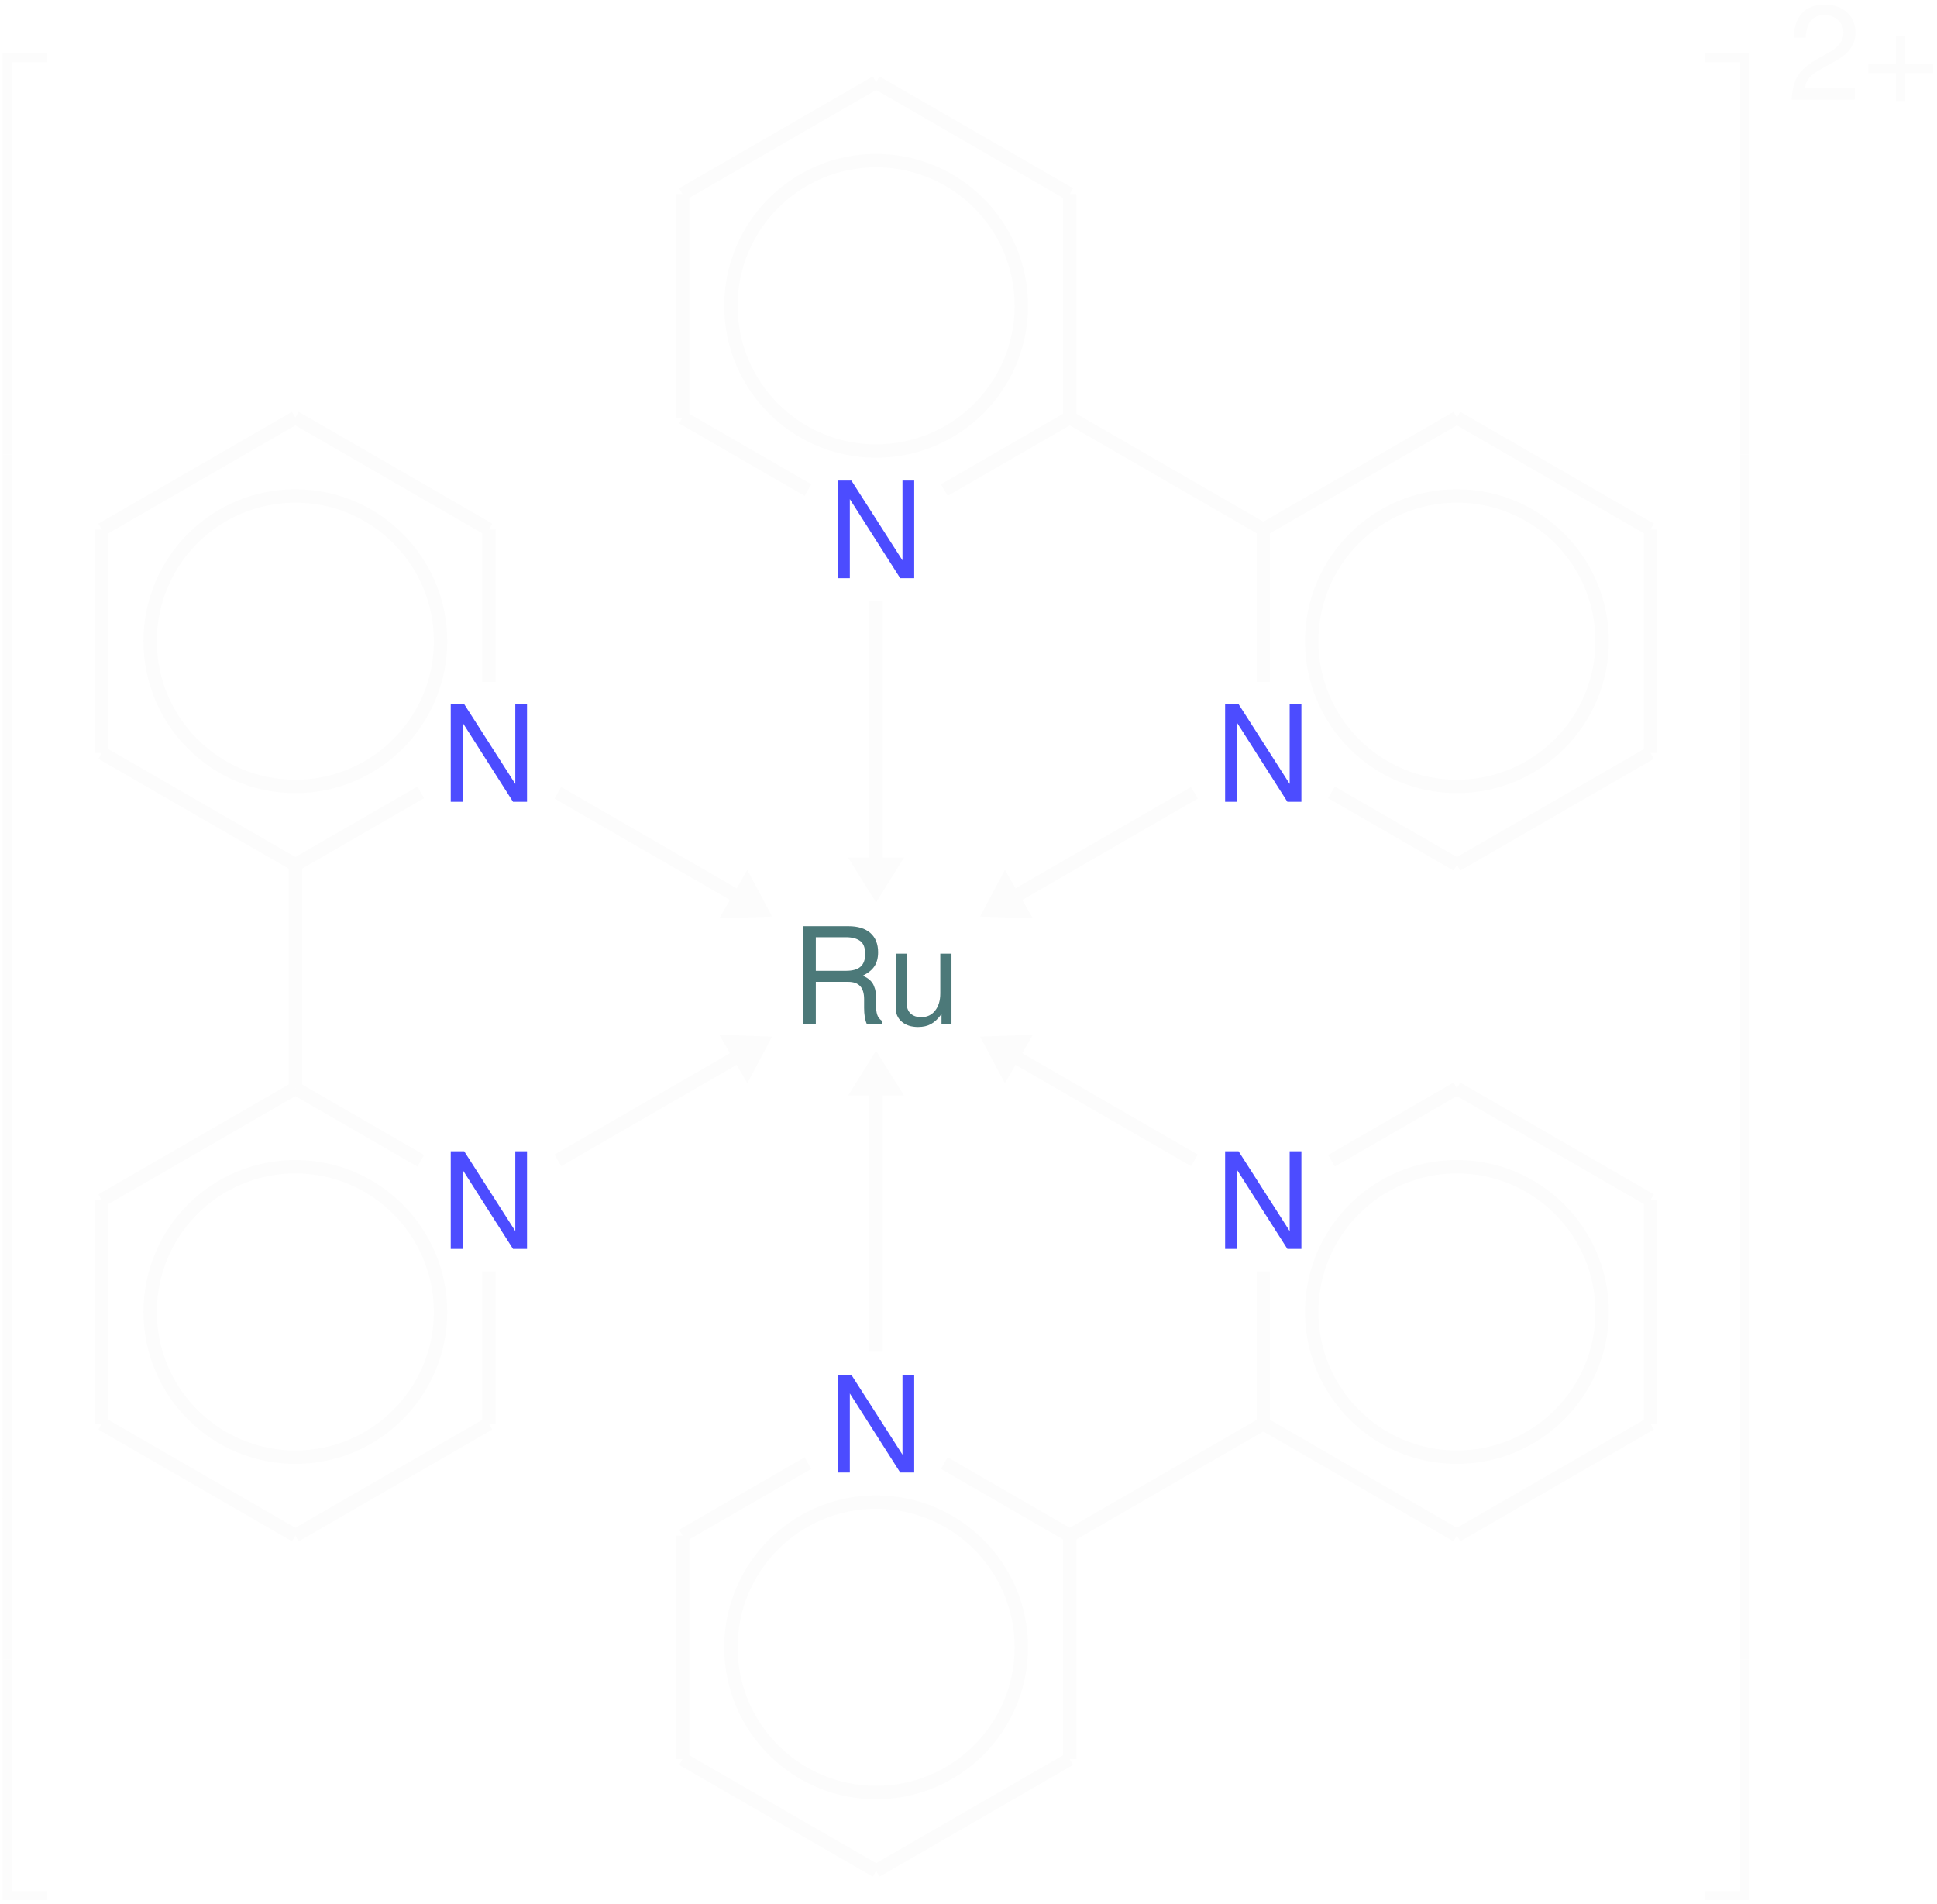
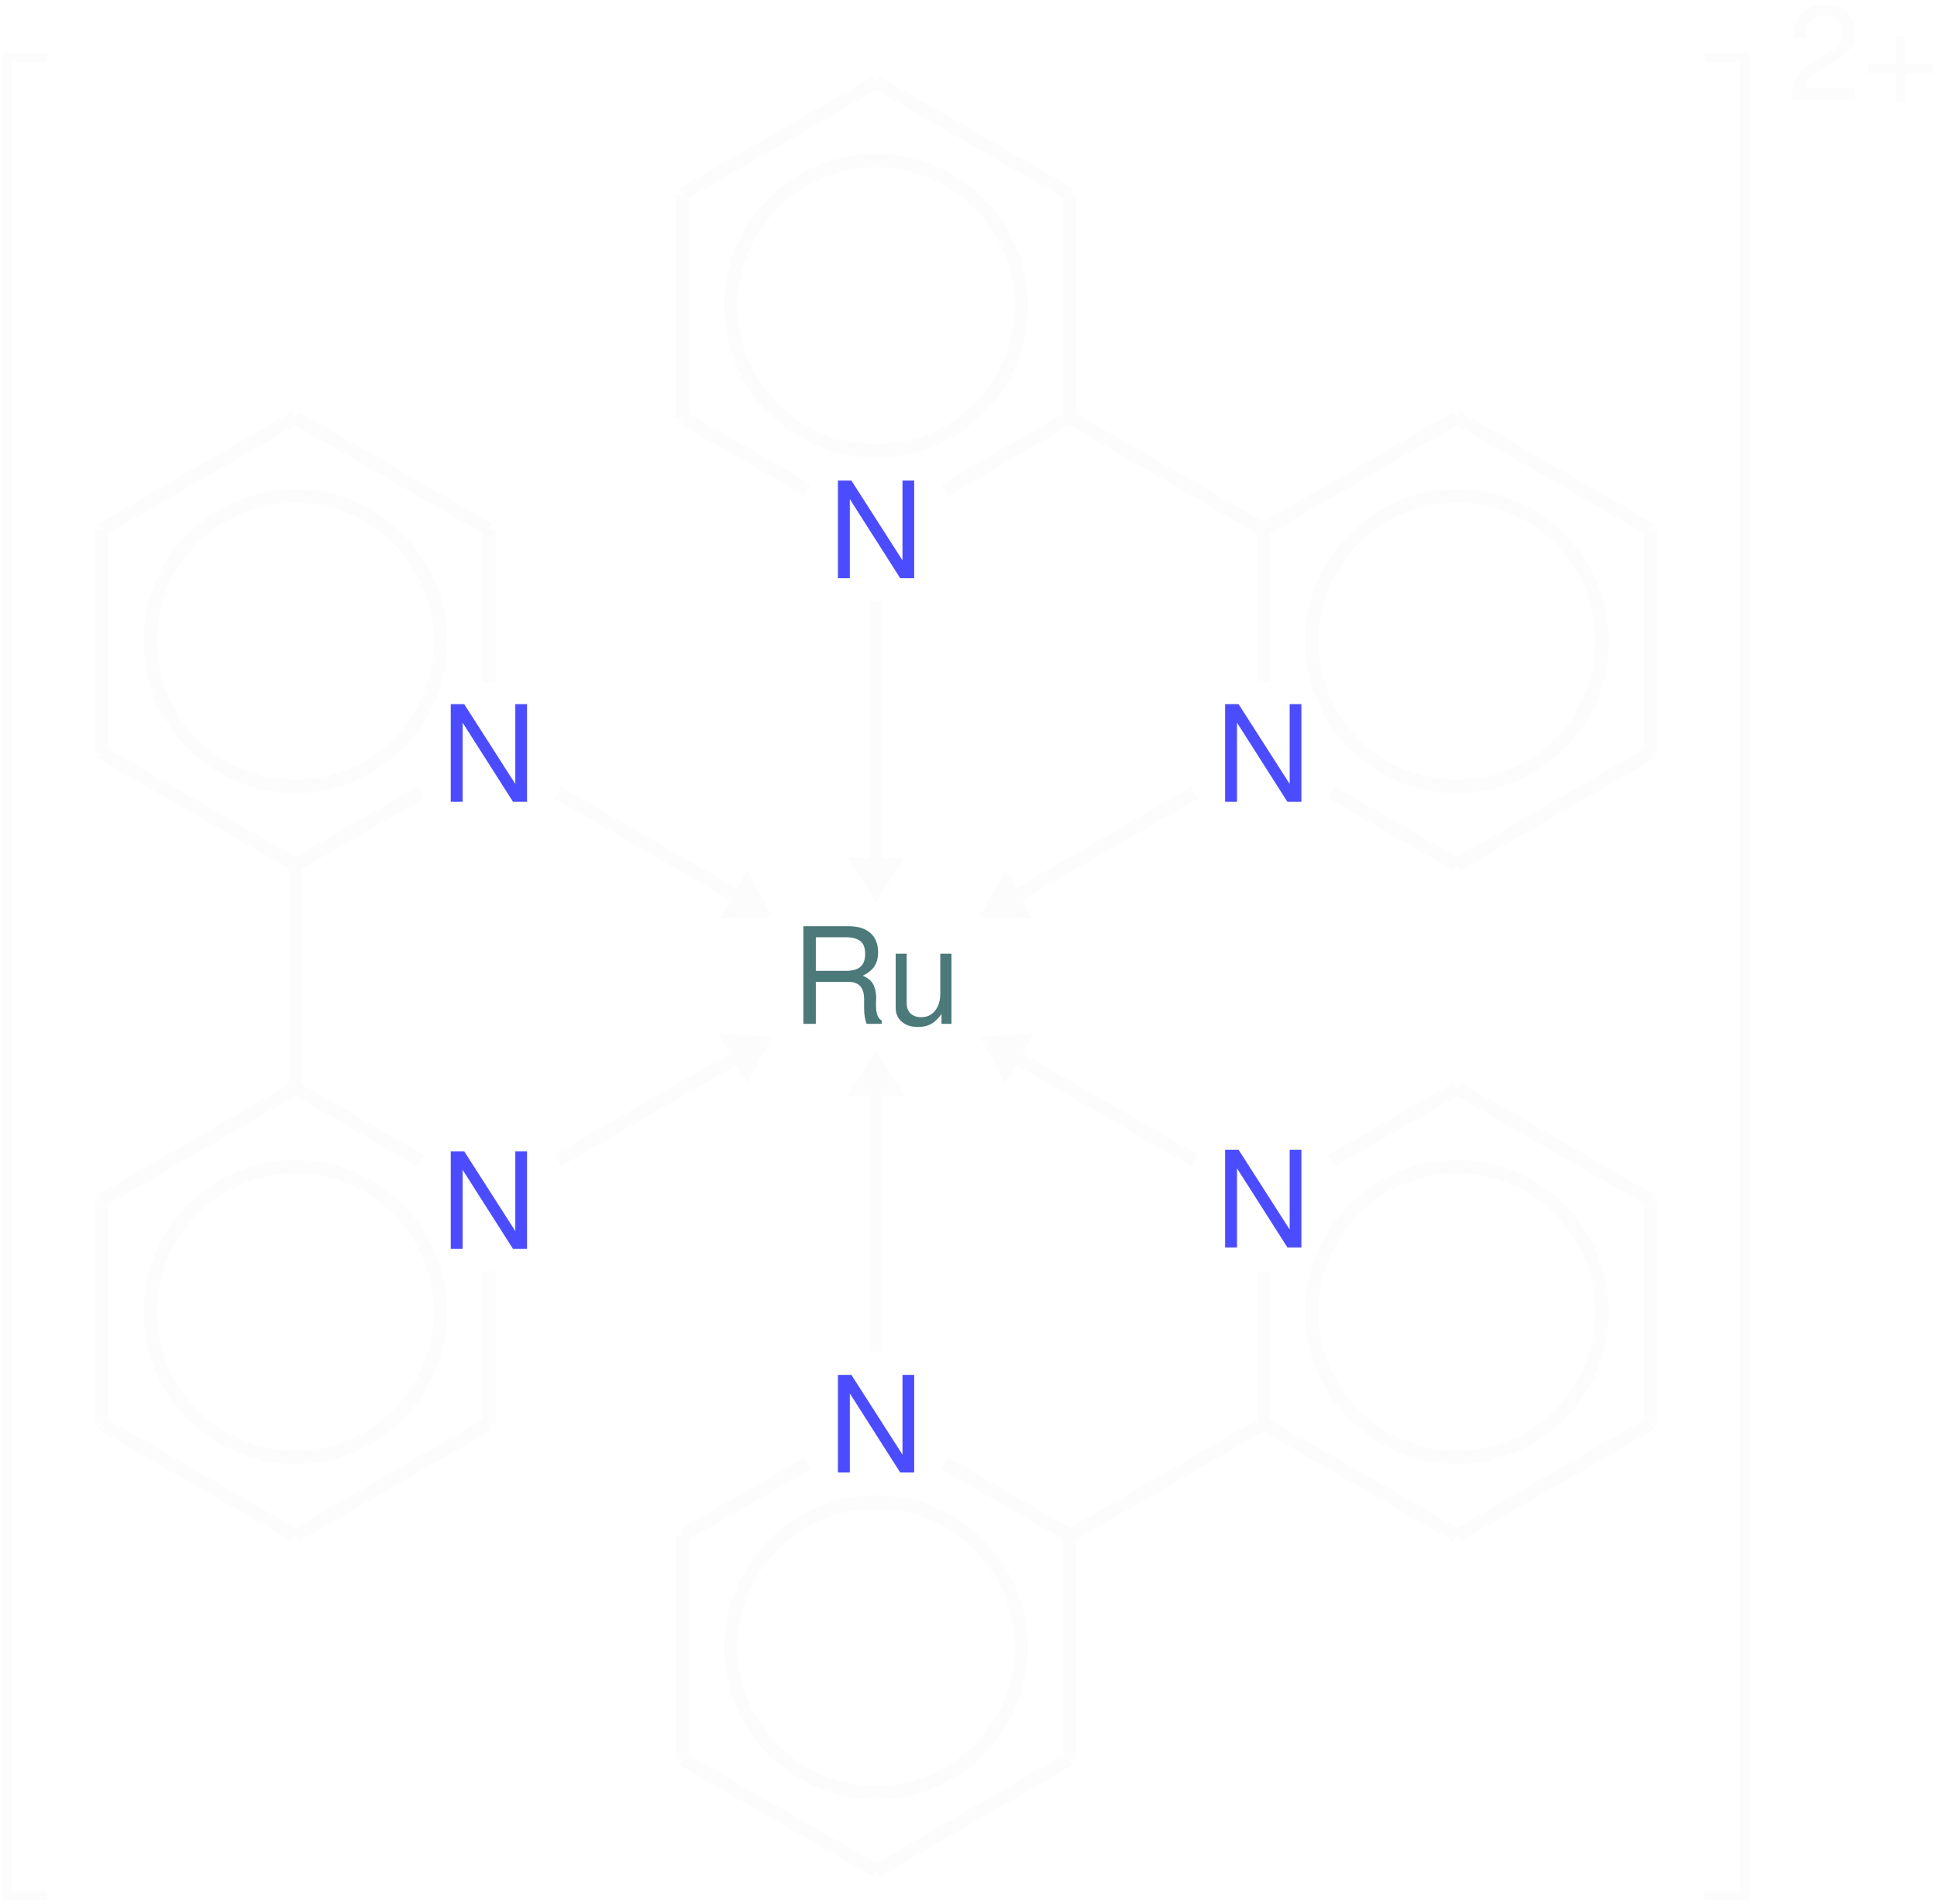
<svg xmlns="http://www.w3.org/2000/svg" xmlns:xlink="http://www.w3.org/1999/xlink" width="173pt" height="170pt" viewBox="0 0 173 170" version="1.1">
  <defs>
    <g>
      <symbol overflow="visible" id="glyph0-0">
        <path style="stroke:none;" d="" />
      </symbol>
      <symbol overflow="visible" id="glyph0-1">
        <path style="stroke:none;" d="M 3.891 21.031 L 4.719 21.031 L 4.719 0.359 L 7.875 0.359 L 7.875 -0.469 L 3.891 -0.469 Z M 3.891 21.031 " />
      </symbol>
      <symbol overflow="visible" id="glyph0-2">
        <path style="stroke:none;" d="M 3.891 7.188 L 4.719 7.188 L 4.719 -0.016 L 3.891 -0.016 Z M 3.891 7.188 " />
      </symbol>
      <symbol overflow="visible" id="glyph0-3">
        <path style="stroke:none;" d="M 3.891 21.031 L 7.875 21.031 L 7.875 20.203 L 4.719 20.203 L 4.719 -0.484 L 3.891 -0.484 Z M 3.891 21.031 " />
      </symbol>
      <symbol overflow="visible" id="glyph0-4">
        <path style="stroke:none;" d="M 3.234 21.031 L 4.062 21.031 L 4.062 -0.469 L 0.078 -0.469 L 0.078 0.359 L 3.234 0.359 Z M 3.234 21.031 " />
      </symbol>
      <symbol overflow="visible" id="glyph0-5">
        <path style="stroke:none;" d="M 3.234 7.188 L 4.062 7.188 L 4.062 -0.016 L 3.234 -0.016 Z M 3.234 7.188 " />
      </symbol>
      <symbol overflow="visible" id="glyph0-6">
        <path style="stroke:none;" d="M 3.234 20.203 L 0.078 20.203 L 0.078 21.031 L 4.062 21.031 L 4.062 -0.484 L 3.234 -0.484 Z M 3.234 20.203 " />
      </symbol>
      <symbol overflow="visible" id="glyph1-0">
        <path style="stroke:none;" d="M 7.406 -6.219 C 7.406 -5.852 7.328 -5.52 7.172 -5.219 C 7.023 -4.926 6.848 -4.68 6.641 -4.484 C 6.43 -4.297 6.223 -4.109 6.016 -3.922 C 5.805 -3.742 5.629 -3.539 5.484 -3.312 C 5.336 -3.082 5.266 -2.844 5.266 -2.594 L 5.266 -2.031 L 4.188 -2.031 L 4.188 -2.688 C 4.188 -2.977 4.258 -3.254 4.406 -3.516 C 4.551 -3.785 4.727 -4.016 4.938 -4.203 C 5.156 -4.398 5.363 -4.594 5.562 -4.781 C 5.77 -4.969 5.945 -5.18 6.094 -5.422 C 6.25 -5.672 6.328 -5.938 6.328 -6.219 C 6.328 -6.625 6.188 -6.953 5.906 -7.203 C 5.625 -7.453 5.254 -7.578 4.797 -7.578 C 4.211 -7.578 3.805 -7.41 3.578 -7.078 C 3.359 -6.754 3.25 -6.301 3.25 -5.719 L 2.234 -5.719 C 2.234 -6.633 2.453 -7.328 2.891 -7.797 C 3.336 -8.273 3.992 -8.516 4.859 -8.516 C 5.629 -8.516 6.242 -8.305 6.703 -7.891 C 7.172 -7.473 7.406 -6.914 7.406 -6.219 Z M 5.266 -0.891 L 5.266 0.344 L 4.188 0.344 L 4.188 -0.891 Z M 0.422 1.656 L 0.422 -9.562 L 9.141 -9.562 L 9.141 1.656 Z M 1.406 0.828 L 8.156 0.828 L 8.156 -8.719 L 1.406 -8.719 Z M 1.406 0.828 " />
      </symbol>
      <symbol overflow="visible" id="glyph1-1">
        <path style="stroke:none;" d="M 6.25 -4.297 C 6.508 -4.191 6.723 -4.062 6.891 -3.906 C 7.055 -3.758 7.176 -3.586 7.25 -3.391 C 7.332 -3.203 7.383 -3.023 7.406 -2.859 C 7.438 -2.691 7.453 -2.492 7.453 -2.266 C 7.453 -2.191 7.445 -2.086 7.438 -1.953 C 7.438 -1.816 7.438 -1.719 7.438 -1.656 C 7.438 -1.32 7.473 -1.039 7.547 -0.812 C 7.617 -0.594 7.754 -0.414 7.953 -0.281 L 7.953 0 L 6.609 0 C 6.453 -0.363 6.375 -0.836 6.375 -1.422 L 6.375 -2.203 C 6.375 -2.734 6.254 -3.125 6.016 -3.375 C 5.785 -3.625 5.426 -3.75 4.938 -3.75 L 2.062 -3.75 L 2.062 0 L 0.953 0 L 0.953 -8.719 L 4.969 -8.719 C 5.82 -8.719 6.477 -8.516 6.938 -8.109 C 7.395 -7.703 7.625 -7.129 7.625 -6.391 C 7.625 -5.891 7.516 -5.473 7.297 -5.141 C 7.086 -4.816 6.738 -4.535 6.25 -4.297 Z M 6.469 -6.234 C 6.469 -6.805 6.316 -7.195 6.016 -7.406 C 5.711 -7.625 5.289 -7.734 4.75 -7.734 L 2.062 -7.734 L 2.062 -4.734 L 4.75 -4.734 C 5.344 -4.734 5.773 -4.852 6.047 -5.094 C 6.328 -5.332 6.469 -5.711 6.469 -6.234 Z M 6.469 -6.234 " />
      </symbol>
      <symbol overflow="visible" id="glyph1-2">
        <path style="stroke:none;" d="M 5.703 0 L 4.812 0 L 4.812 -0.875 C 4.508 -0.457 4.195 -0.16 3.875 0.016 C 3.562 0.191 3.176 0.281 2.719 0.281 C 2.113 0.281 1.629 0.125 1.266 -0.188 C 0.898 -0.5 0.719 -0.914 0.719 -1.438 L 0.719 -6.266 L 1.703 -6.266 L 1.703 -1.828 C 1.703 -1.453 1.816 -1.148 2.047 -0.922 C 2.285 -0.703 2.602 -0.594 3 -0.594 C 3.52 -0.594 3.93 -0.785 4.234 -1.172 C 4.547 -1.555 4.703 -2.07 4.703 -2.719 L 4.703 -6.266 L 5.703 -6.266 Z M 5.703 0 " />
      </symbol>
      <symbol overflow="visible" id="glyph1-3">
        <path style="stroke:none;" d="M 7.766 -8.719 L 7.766 0 L 6.516 0 L 2.016 -7.062 L 2.016 0 L 0.953 0 L 0.953 -8.719 L 2.156 -8.719 L 6.719 -1.594 L 6.719 -8.719 Z M 7.766 -8.719 " />
      </symbol>
      <symbol overflow="visible" id="glyph1-4">
        <path style="stroke:none;" d="M 0.594 -5.531 C 0.656 -7.488 1.586 -8.469 3.391 -8.469 C 4.203 -8.469 4.859 -8.238 5.359 -7.781 C 5.859 -7.32 6.109 -6.723 6.109 -5.984 C 6.109 -4.93 5.508 -4.082 4.312 -3.438 L 3.125 -2.781 C 2.602 -2.5 2.227 -2.227 2 -1.969 C 1.781 -1.707 1.645 -1.398 1.594 -1.047 L 6.047 -1.047 L 6.047 0 L 0.406 0 C 0.457 -0.938 0.645 -1.656 0.969 -2.156 C 1.289 -2.664 1.895 -3.172 2.781 -3.672 L 3.891 -4.297 C 4.648 -4.734 5.031 -5.289 5.031 -5.969 C 5.031 -6.414 4.867 -6.789 4.547 -7.094 C 4.234 -7.395 3.836 -7.547 3.359 -7.547 C 2.297 -7.547 1.727 -6.875 1.656 -5.531 Z M 0.594 -5.531 " />
      </symbol>
      <symbol overflow="visible" id="glyph1-5">
        <path style="stroke:none;" d="M 6.391 -3.188 L 6.391 -2.359 L 3.906 -2.359 L 3.906 0.125 L 3.078 0.125 L 3.078 -2.359 L 0.594 -2.359 L 0.594 -3.188 L 3.078 -3.188 L 3.078 -5.672 L 3.906 -5.672 L 3.906 -3.188 Z M 6.391 -3.188 " />
      </symbol>
    </g>
  </defs>
  <g id="surface31">
    <g style="fill:rgb(98.999%,98.999%,98.999%);fill-opacity:1;">
      <use xlink:href="#glyph0-1" x="-3.665" y="5.193" />
    </g>
    <g style="fill:rgb(98.999%,98.999%,98.999%);fill-opacity:1;">
      <use xlink:href="#glyph0-2" x="-3.665" y="26.235" />
    </g>
    <g style="fill:rgb(98.999%,98.999%,98.999%);fill-opacity:1;">
      <use xlink:href="#glyph0-2" x="-3.665" y="33.408" />
    </g>
    <g style="fill:rgb(98.999%,98.999%,98.999%);fill-opacity:1;">
      <use xlink:href="#glyph0-2" x="-3.665" y="40.581" />
    </g>
    <g style="fill:rgb(98.999%,98.999%,98.999%);fill-opacity:1;">
      <use xlink:href="#glyph0-2" x="-3.665" y="47.754" />
    </g>
    <g style="fill:rgb(98.999%,98.999%,98.999%);fill-opacity:1;">
      <use xlink:href="#glyph0-2" x="-3.665" y="54.927" />
    </g>
    <g style="fill:rgb(98.999%,98.999%,98.999%);fill-opacity:1;">
      <use xlink:href="#glyph0-2" x="-3.665" y="62.1" />
    </g>
    <g style="fill:rgb(98.999%,98.999%,98.999%);fill-opacity:1;">
      <use xlink:href="#glyph0-2" x="-3.665" y="69.274" />
    </g>
    <g style="fill:rgb(98.999%,98.999%,98.999%);fill-opacity:1;">
      <use xlink:href="#glyph0-2" x="-3.665" y="76.447" />
    </g>
    <g style="fill:rgb(98.999%,98.999%,98.999%);fill-opacity:1;">
      <use xlink:href="#glyph0-2" x="-3.665" y="83.62" />
    </g>
    <g style="fill:rgb(98.999%,98.999%,98.999%);fill-opacity:1;">
      <use xlink:href="#glyph0-2" x="-3.665" y="90.793" />
    </g>
    <g style="fill:rgb(98.999%,98.999%,98.999%);fill-opacity:1;">
      <use xlink:href="#glyph0-2" x="-3.665" y="97.966" />
    </g>
    <g style="fill:rgb(98.999%,98.999%,98.999%);fill-opacity:1;">
      <use xlink:href="#glyph0-2" x="-3.665" y="105.139" />
    </g>
    <g style="fill:rgb(98.999%,98.999%,98.999%);fill-opacity:1;">
      <use xlink:href="#glyph0-2" x="-3.665" y="112.313" />
    </g>
    <g style="fill:rgb(98.999%,98.999%,98.999%);fill-opacity:1;">
      <use xlink:href="#glyph0-2" x="-3.665" y="119.486" />
    </g>
    <g style="fill:rgb(98.999%,98.999%,98.999%);fill-opacity:1;">
      <use xlink:href="#glyph0-2" x="-3.665" y="126.659" />
    </g>
    <g style="fill:rgb(98.999%,98.999%,98.999%);fill-opacity:1;">
      <use xlink:href="#glyph0-2" x="-3.665" y="133.832" />
    </g>
    <g style="fill:rgb(98.999%,98.999%,98.999%);fill-opacity:1;">
      <use xlink:href="#glyph0-2" x="-3.665" y="141.005" />
    </g>
    <g style="fill:rgb(98.999%,98.999%,98.999%);fill-opacity:1;">
      <use xlink:href="#glyph0-3" x="-3.665" y="148.657" />
    </g>
    <g style="fill:rgb(29.999%,47.499%,47.499%);fill-opacity:1;">
      <use xlink:href="#glyph1-1" x="70.801" y="91.427" />
      <use xlink:href="#glyph1-2" x="79.277" y="91.427" />
    </g>
    <g style="fill:rgb(29.999%,29.999%,100%);fill-opacity:1;">
-       <use xlink:href="#glyph1-3" x="108.466" y="111.529" />
+       <use xlink:href="#glyph1-3" x="108.466" y="111.392" />
    </g>
    <path style="fill:none;stroke-width:1.196;stroke-linecap:butt;stroke-linejoin:miter;stroke:rgb(98.999%,98.999%,98.999%);stroke-opacity:1;stroke-miterlimit:10;" d="M 64.841 -25.729 C 64.841 -18.565 59.032 -12.761 51.872 -12.761 C 44.708 -12.761 38.903 -18.565 38.903 -25.729 C 38.903 -32.889 44.708 -38.698 51.872 -38.698 C 59.032 -38.698 64.841 -32.889 64.841 -25.729 " transform="matrix(1,0,0,-1,78.249,91.427)" />
-     <path style="fill:none;stroke-width:1.196;stroke-linecap:butt;stroke-linejoin:miter;stroke:rgb(98.999%,98.999%,98.999%);stroke-opacity:1;stroke-miterlimit:10;" d="M 34.583 -22.096 L 34.583 -35.71 " transform="matrix(1,0,0,-1,78.249,91.427)" />
+     <path style="fill:none;stroke-width:1.196;stroke-linecap:butt;stroke-linejoin:miter;stroke:rgb(98.999%,98.999%,98.999%);stroke-opacity:1;stroke-miterlimit:10;" d="M 34.583 -22.233 L 34.583 -35.71 " transform="matrix(1,0,0,-1,78.249,91.427)" />
    <path style="fill:none;stroke-width:1.196;stroke-linecap:butt;stroke-linejoin:miter;stroke:rgb(98.999%,98.999%,98.999%);stroke-opacity:1;stroke-miterlimit:10;" d="M 34.583 -35.71 L 51.872 -45.694 " transform="matrix(1,0,0,-1,78.249,91.427)" />
    <path style="fill:none;stroke-width:1.196;stroke-linecap:butt;stroke-linejoin:miter;stroke:rgb(98.999%,98.999%,98.999%);stroke-opacity:1;stroke-miterlimit:10;" d="M 51.872 -45.694 L 69.161 -35.71 " transform="matrix(1,0,0,-1,78.249,91.427)" />
    <path style="fill:none;stroke-width:1.196;stroke-linecap:butt;stroke-linejoin:miter;stroke:rgb(98.999%,98.999%,98.999%);stroke-opacity:1;stroke-miterlimit:10;" d="M 69.161 -35.71 L 69.161 -15.745 " transform="matrix(1,0,0,-1,78.249,91.427)" />
    <path style="fill:none;stroke-width:1.196;stroke-linecap:butt;stroke-linejoin:miter;stroke:rgb(98.999%,98.999%,98.999%);stroke-opacity:1;stroke-miterlimit:10;" d="M 69.161 -15.745 L 51.872 -5.761 " transform="matrix(1,0,0,-1,78.249,91.427)" />
    <path style="fill:none;stroke-width:1.196;stroke-linecap:butt;stroke-linejoin:miter;stroke:rgb(98.999%,98.999%,98.999%);stroke-opacity:1;stroke-miterlimit:10;" d="M 64.841 34.169 C 64.841 41.329 59.032 47.138 51.872 47.138 C 44.708 47.138 38.903 41.329 38.903 34.169 C 38.903 27.005 44.708 21.2 51.872 21.2 C 59.032 21.2 64.841 27.005 64.841 34.169 " transform="matrix(1,0,0,-1,78.249,91.427)" />
    <path style="fill:none;stroke-width:1.196;stroke-linecap:butt;stroke-linejoin:miter;stroke:rgb(98.999%,98.999%,98.999%);stroke-opacity:1;stroke-miterlimit:10;" d="M 51.872 14.204 L 69.161 24.185 " transform="matrix(1,0,0,-1,78.249,91.427)" />
    <path style="fill:none;stroke-width:1.196;stroke-linecap:butt;stroke-linejoin:miter;stroke:rgb(98.999%,98.999%,98.999%);stroke-opacity:1;stroke-miterlimit:10;" d="M 69.161 24.185 L 69.161 44.15 " transform="matrix(1,0,0,-1,78.249,91.427)" />
    <path style="fill:none;stroke-width:1.196;stroke-linecap:butt;stroke-linejoin:miter;stroke:rgb(98.999%,98.999%,98.999%);stroke-opacity:1;stroke-miterlimit:10;" d="M 69.161 44.15 L 51.872 54.134 " transform="matrix(1,0,0,-1,78.249,91.427)" />
    <path style="fill:none;stroke-width:1.196;stroke-linecap:butt;stroke-linejoin:miter;stroke:rgb(98.999%,98.999%,98.999%);stroke-opacity:1;stroke-miterlimit:10;" d="M 51.872 54.134 L 34.583 44.15 " transform="matrix(1,0,0,-1,78.249,91.427)" />
    <path style="fill:none;stroke-width:1.196;stroke-linecap:butt;stroke-linejoin:miter;stroke:rgb(98.999%,98.999%,98.999%);stroke-opacity:1;stroke-miterlimit:10;" d="M 34.583 44.15 L 17.29 54.134 " transform="matrix(1,0,0,-1,78.249,91.427)" />
    <path style="fill:none;stroke-width:1.196;stroke-linecap:butt;stroke-linejoin:miter;stroke:rgb(98.999%,98.999%,98.999%);stroke-opacity:1;stroke-miterlimit:10;" d="M 12.97 64.115 C 12.97 71.279 7.161 77.083 0.001 77.083 C -7.163 77.083 -12.968 71.279 -12.968 64.115 C -12.968 56.954 -7.163 51.15 0.001 51.15 C 7.161 51.15 12.97 56.954 12.97 64.115 " transform="matrix(1,0,0,-1,78.249,91.427)" />
    <path style="fill:none;stroke-width:1.196;stroke-linecap:butt;stroke-linejoin:miter;stroke:rgb(98.999%,98.999%,98.999%);stroke-opacity:1;stroke-miterlimit:10;" d="M 17.29 54.134 L 17.29 74.099 " transform="matrix(1,0,0,-1,78.249,91.427)" />
    <path style="fill:none;stroke-width:1.196;stroke-linecap:butt;stroke-linejoin:miter;stroke:rgb(98.999%,98.999%,98.999%);stroke-opacity:1;stroke-miterlimit:10;" d="M 17.29 74.099 L 0.001 84.083 " transform="matrix(1,0,0,-1,78.249,91.427)" />
    <path style="fill:none;stroke-width:1.196;stroke-linecap:butt;stroke-linejoin:miter;stroke:rgb(98.999%,98.999%,98.999%);stroke-opacity:1;stroke-miterlimit:10;" d="M 0.001 84.083 L -17.292 74.099 " transform="matrix(1,0,0,-1,78.249,91.427)" />
    <path style="fill:none;stroke-width:1.196;stroke-linecap:butt;stroke-linejoin:miter;stroke:rgb(98.999%,98.999%,98.999%);stroke-opacity:1;stroke-miterlimit:10;" d="M -17.292 74.099 L -17.292 54.134 " transform="matrix(1,0,0,-1,78.249,91.427)" />
    <path style="fill:none;stroke-width:1.196;stroke-linecap:butt;stroke-linejoin:miter;stroke:rgb(98.999%,98.999%,98.999%);stroke-opacity:1;stroke-miterlimit:10;" d="M -38.901 34.169 C -38.901 41.329 -44.71 47.138 -51.87 47.138 C -59.034 47.138 -64.839 41.329 -64.839 34.169 C -64.839 27.005 -59.034 21.2 -51.87 21.2 C -44.71 21.2 -38.901 27.005 -38.901 34.169 " transform="matrix(1,0,0,-1,78.249,91.427)" />
    <path style="fill:none;stroke-width:1.196;stroke-linecap:butt;stroke-linejoin:miter;stroke:rgb(98.999%,98.999%,98.999%);stroke-opacity:1;stroke-miterlimit:10;" d="M -34.581 44.15 L -51.87 54.134 " transform="matrix(1,0,0,-1,78.249,91.427)" />
    <path style="fill:none;stroke-width:1.196;stroke-linecap:butt;stroke-linejoin:miter;stroke:rgb(98.999%,98.999%,98.999%);stroke-opacity:1;stroke-miterlimit:10;" d="M -51.87 54.134 L -69.163 44.15 " transform="matrix(1,0,0,-1,78.249,91.427)" />
    <path style="fill:none;stroke-width:1.196;stroke-linecap:butt;stroke-linejoin:miter;stroke:rgb(98.999%,98.999%,98.999%);stroke-opacity:1;stroke-miterlimit:10;" d="M -69.163 44.15 L -69.163 24.185 " transform="matrix(1,0,0,-1,78.249,91.427)" />
    <path style="fill:none;stroke-width:1.196;stroke-linecap:butt;stroke-linejoin:miter;stroke:rgb(98.999%,98.999%,98.999%);stroke-opacity:1;stroke-miterlimit:10;" d="M -69.163 24.185 L -51.87 14.204 " transform="matrix(1,0,0,-1,78.249,91.427)" />
    <path style="fill:none;stroke-width:1.196;stroke-linecap:butt;stroke-linejoin:miter;stroke:rgb(98.999%,98.999%,98.999%);stroke-opacity:1;stroke-miterlimit:10;" d="M -51.87 14.204 L -51.87 -5.761 " transform="matrix(1,0,0,-1,78.249,91.427)" />
    <path style="fill:none;stroke-width:1.196;stroke-linecap:butt;stroke-linejoin:miter;stroke:rgb(98.999%,98.999%,98.999%);stroke-opacity:1;stroke-miterlimit:10;" d="M -38.901 -25.729 C -38.901 -18.565 -44.71 -12.761 -51.87 -12.761 C -59.034 -12.761 -64.839 -18.565 -64.839 -25.729 C -64.839 -32.889 -59.034 -38.698 -51.87 -38.698 C -44.71 -38.698 -38.901 -32.889 -38.901 -25.729 " transform="matrix(1,0,0,-1,78.249,91.427)" />
    <path style="fill:none;stroke-width:1.196;stroke-linecap:butt;stroke-linejoin:miter;stroke:rgb(98.999%,98.999%,98.999%);stroke-opacity:1;stroke-miterlimit:10;" d="M -51.87 -5.761 L -69.163 -15.745 " transform="matrix(1,0,0,-1,78.249,91.427)" />
    <path style="fill:none;stroke-width:1.196;stroke-linecap:butt;stroke-linejoin:miter;stroke:rgb(98.999%,98.999%,98.999%);stroke-opacity:1;stroke-miterlimit:10;" d="M -69.163 -15.745 L -69.163 -35.71 " transform="matrix(1,0,0,-1,78.249,91.427)" />
    <path style="fill:none;stroke-width:1.196;stroke-linecap:butt;stroke-linejoin:miter;stroke:rgb(98.999%,98.999%,98.999%);stroke-opacity:1;stroke-miterlimit:10;" d="M -69.163 -35.71 L -51.87 -45.694 " transform="matrix(1,0,0,-1,78.249,91.427)" />
    <path style="fill:none;stroke-width:1.196;stroke-linecap:butt;stroke-linejoin:miter;stroke:rgb(98.999%,98.999%,98.999%);stroke-opacity:1;stroke-miterlimit:10;" d="M -51.87 -45.694 L -34.581 -35.71 " transform="matrix(1,0,0,-1,78.249,91.427)" />
    <path style="fill:none;stroke-width:1.196;stroke-linecap:butt;stroke-linejoin:miter;stroke:rgb(98.999%,98.999%,98.999%);stroke-opacity:1;stroke-miterlimit:10;" d="M 12.97 -55.675 C 12.97 -48.514 7.161 -42.706 0.001 -42.706 C -7.163 -42.706 -12.968 -48.514 -12.968 -55.675 C -12.968 -62.839 -7.163 -68.643 0.001 -68.643 C 7.161 -68.643 12.97 -62.839 12.97 -55.675 " transform="matrix(1,0,0,-1,78.249,91.427)" />
    <path style="fill:none;stroke-width:1.196;stroke-linecap:butt;stroke-linejoin:miter;stroke:rgb(98.999%,98.999%,98.999%);stroke-opacity:1;stroke-miterlimit:10;" d="M -17.292 -45.694 L -17.292 -65.659 " transform="matrix(1,0,0,-1,78.249,91.427)" />
    <path style="fill:none;stroke-width:1.196;stroke-linecap:butt;stroke-linejoin:miter;stroke:rgb(98.999%,98.999%,98.999%);stroke-opacity:1;stroke-miterlimit:10;" d="M -17.292 -65.659 L 0.001 -75.639 " transform="matrix(1,0,0,-1,78.249,91.427)" />
    <path style="fill:none;stroke-width:1.196;stroke-linecap:butt;stroke-linejoin:miter;stroke:rgb(98.999%,98.999%,98.999%);stroke-opacity:1;stroke-miterlimit:10;" d="M 0.001 -75.639 L 17.29 -65.659 " transform="matrix(1,0,0,-1,78.249,91.427)" />
    <path style="fill:none;stroke-width:1.196;stroke-linecap:butt;stroke-linejoin:miter;stroke:rgb(98.999%,98.999%,98.999%);stroke-opacity:1;stroke-miterlimit:10;" d="M 17.29 -65.659 L 17.29 -45.694 " transform="matrix(1,0,0,-1,78.249,91.427)" />
    <path style="fill:none;stroke-width:1.196;stroke-linecap:butt;stroke-linejoin:miter;stroke:rgb(98.999%,98.999%,98.999%);stroke-opacity:1;stroke-miterlimit:10;" d="M 34.583 -35.71 L 17.29 -45.694 " transform="matrix(1,0,0,-1,78.249,91.427)" />
    <g style="fill:rgb(29.999%,29.999%,100%);fill-opacity:1;">
      <use xlink:href="#glyph1-3" x="73.885" y="131.494" />
    </g>
    <path style="fill:none;stroke-width:1.196;stroke-linecap:butt;stroke-linejoin:miter;stroke:rgb(98.999%,98.999%,98.999%);stroke-opacity:1;stroke-miterlimit:10;" d="M 17.29 -45.694 L 6.091 -39.225 " transform="matrix(1,0,0,-1,78.249,91.427)" />
    <path style="fill:none;stroke-width:1.196;stroke-linecap:butt;stroke-linejoin:miter;stroke:rgb(98.999%,98.999%,98.999%);stroke-opacity:1;stroke-miterlimit:10;" d="M -6.089 -39.225 L -17.292 -45.694 " transform="matrix(1,0,0,-1,78.249,91.427)" />
    <g style="fill:rgb(29.999%,29.999%,100%);fill-opacity:1;">
      <use xlink:href="#glyph1-3" x="39.304" y="111.529" />
    </g>
    <path style="fill:none;stroke-width:1.196;stroke-linecap:butt;stroke-linejoin:miter;stroke:rgb(98.999%,98.999%,98.999%);stroke-opacity:1;stroke-miterlimit:10;" d="M -34.581 -35.71 L -34.581 -22.096 " transform="matrix(1,0,0,-1,78.249,91.427)" />
    <path style="fill:none;stroke-width:1.196;stroke-linecap:butt;stroke-linejoin:miter;stroke:rgb(98.999%,98.999%,98.999%);stroke-opacity:1;stroke-miterlimit:10;" d="M -40.671 -12.229 L -51.87 -5.761 " transform="matrix(1,0,0,-1,78.249,91.427)" />
    <g style="fill:rgb(29.999%,29.999%,100%);fill-opacity:1;">
      <use xlink:href="#glyph1-3" x="39.304" y="71.599" />
    </g>
    <path style="fill:none;stroke-width:1.196;stroke-linecap:butt;stroke-linejoin:miter;stroke:rgb(98.999%,98.999%,98.999%);stroke-opacity:1;stroke-miterlimit:10;" d="M -51.87 14.204 L -40.671 20.669 " transform="matrix(1,0,0,-1,78.249,91.427)" />
    <path style="fill:none;stroke-width:1.196;stroke-linecap:butt;stroke-linejoin:miter;stroke:rgb(98.999%,98.999%,98.999%);stroke-opacity:1;stroke-miterlimit:10;" d="M -34.581 30.536 L -34.581 44.15 " transform="matrix(1,0,0,-1,78.249,91.427)" />
    <g style="fill:rgb(29.999%,29.999%,100%);fill-opacity:1;">
      <use xlink:href="#glyph1-3" x="73.885" y="51.634" />
    </g>
    <path style="fill:none;stroke-width:1.196;stroke-linecap:butt;stroke-linejoin:miter;stroke:rgb(98.999%,98.999%,98.999%);stroke-opacity:1;stroke-miterlimit:10;" d="M -17.292 54.134 L -6.089 47.665 " transform="matrix(1,0,0,-1,78.249,91.427)" />
    <path style="fill:none;stroke-width:1.196;stroke-linecap:butt;stroke-linejoin:miter;stroke:rgb(98.999%,98.999%,98.999%);stroke-opacity:1;stroke-miterlimit:10;" d="M 6.091 47.665 L 17.29 54.134 " transform="matrix(1,0,0,-1,78.249,91.427)" />
    <g style="fill:rgb(29.999%,29.999%,100%);fill-opacity:1;">
      <use xlink:href="#glyph1-3" x="108.466" y="71.599" />
    </g>
    <path style="fill:none;stroke-width:1.196;stroke-linecap:butt;stroke-linejoin:miter;stroke:rgb(98.999%,98.999%,98.999%);stroke-opacity:1;stroke-miterlimit:10;" d="M 34.583 44.15 L 34.583 30.536 " transform="matrix(1,0,0,-1,78.249,91.427)" />
    <path style="fill:none;stroke-width:1.196;stroke-linecap:butt;stroke-linejoin:miter;stroke:rgb(98.999%,98.999%,98.999%);stroke-opacity:1;stroke-miterlimit:10;" d="M 40.669 20.669 L 51.872 14.204 " transform="matrix(1,0,0,-1,78.249,91.427)" />
    <path style="fill:none;stroke-width:1.196;stroke-linecap:butt;stroke-linejoin:miter;stroke:rgb(98.999%,98.999%,98.999%);stroke-opacity:1;stroke-miterlimit:10;" d="M 51.872 -5.761 L 40.669 -12.229 " transform="matrix(1,0,0,-1,78.249,91.427)" />
    <g style="fill:rgb(98.999%,98.999%,98.999%);fill-opacity:1;">
      <use xlink:href="#glyph0-4" x="152.192" y="5.193" />
    </g>
    <g style="fill:rgb(98.999%,98.999%,98.999%);fill-opacity:1;">
      <use xlink:href="#glyph0-5" x="152.192" y="26.235" />
    </g>
    <g style="fill:rgb(98.999%,98.999%,98.999%);fill-opacity:1;">
      <use xlink:href="#glyph0-5" x="152.192" y="33.408" />
    </g>
    <g style="fill:rgb(98.999%,98.999%,98.999%);fill-opacity:1;">
      <use xlink:href="#glyph0-5" x="152.192" y="40.581" />
    </g>
    <g style="fill:rgb(98.999%,98.999%,98.999%);fill-opacity:1;">
      <use xlink:href="#glyph0-5" x="152.192" y="47.754" />
    </g>
    <g style="fill:rgb(98.999%,98.999%,98.999%);fill-opacity:1;">
      <use xlink:href="#glyph0-5" x="152.192" y="54.927" />
    </g>
    <g style="fill:rgb(98.999%,98.999%,98.999%);fill-opacity:1;">
      <use xlink:href="#glyph0-5" x="152.192" y="62.1" />
    </g>
    <g style="fill:rgb(98.999%,98.999%,98.999%);fill-opacity:1;">
      <use xlink:href="#glyph0-5" x="152.192" y="69.274" />
    </g>
    <g style="fill:rgb(98.999%,98.999%,98.999%);fill-opacity:1;">
      <use xlink:href="#glyph0-5" x="152.192" y="76.447" />
    </g>
    <g style="fill:rgb(98.999%,98.999%,98.999%);fill-opacity:1;">
      <use xlink:href="#glyph0-5" x="152.192" y="83.62" />
    </g>
    <g style="fill:rgb(98.999%,98.999%,98.999%);fill-opacity:1;">
      <use xlink:href="#glyph0-5" x="152.192" y="90.793" />
    </g>
    <g style="fill:rgb(98.999%,98.999%,98.999%);fill-opacity:1;">
      <use xlink:href="#glyph0-5" x="152.192" y="97.966" />
    </g>
    <g style="fill:rgb(98.999%,98.999%,98.999%);fill-opacity:1;">
      <use xlink:href="#glyph0-5" x="152.192" y="105.139" />
    </g>
    <g style="fill:rgb(98.999%,98.999%,98.999%);fill-opacity:1;">
      <use xlink:href="#glyph0-5" x="152.192" y="112.313" />
    </g>
    <g style="fill:rgb(98.999%,98.999%,98.999%);fill-opacity:1;">
      <use xlink:href="#glyph0-5" x="152.192" y="119.486" />
    </g>
    <g style="fill:rgb(98.999%,98.999%,98.999%);fill-opacity:1;">
      <use xlink:href="#glyph0-5" x="152.192" y="126.659" />
    </g>
    <g style="fill:rgb(98.999%,98.999%,98.999%);fill-opacity:1;">
      <use xlink:href="#glyph0-5" x="152.192" y="133.832" />
    </g>
    <g style="fill:rgb(98.999%,98.999%,98.999%);fill-opacity:1;">
      <use xlink:href="#glyph0-5" x="152.192" y="141.005" />
    </g>
    <g style="fill:rgb(98.999%,98.999%,98.999%);fill-opacity:1;">
      <use xlink:href="#glyph0-6" x="152.192" y="148.657" />
    </g>
    <path style="fill:none;stroke-width:1.196;stroke-linecap:butt;stroke-linejoin:miter;stroke:rgb(98.999%,98.999%,98.999%);stroke-opacity:1;stroke-miterlimit:10;" d="M -53.486 -12.194 L -69.381 -3.014 " transform="matrix(1,0,0,-1,160.162,91.427)" />
    <path style="fill-rule:nonzero;fill:rgb(98.999%,98.999%,98.999%);fill-opacity:1;stroke-width:1.015;stroke-linecap:butt;stroke-linejoin:miter;stroke:rgb(98.999%,98.999%,98.999%);stroke-opacity:1;stroke-miterlimit:10;" d="M 3.045 -0 L 0.507 1.584 L 0.506 -0 L 0.508 -1.582 Z M 3.045 -0 " transform="matrix(-0.86601,-0.5,-0.5,0.86601,91.00038,94.56949)" />
    <path style="fill:none;stroke-width:1.196;stroke-linecap:butt;stroke-linejoin:miter;stroke:rgb(98.999%,98.999%,98.999%);stroke-opacity:1;stroke-miterlimit:10;" d="M -81.916 -29.284 L -81.916 -6.147 " transform="matrix(1,0,0,-1,160.162,91.427)" />
    <path style="fill-rule:nonzero;fill:rgb(98.999%,98.999%,98.999%);fill-opacity:1;stroke-width:1.015;stroke-linecap:butt;stroke-linejoin:miter;stroke:rgb(98.999%,98.999%,98.999%);stroke-opacity:1;stroke-miterlimit:10;" d="M 3.042 0.001 L 0.507 1.583 L 0.507 -1.581 Z M 3.042 0.001 " transform="matrix(0,-1,-1,0,78.2474,97.82753)" />
    <path style="fill:none;stroke-width:1.196;stroke-linecap:butt;stroke-linejoin:miter;stroke:rgb(98.999%,98.999%,98.999%);stroke-opacity:1;stroke-miterlimit:10;" d="M -110.342 -12.194 L -94.447 -3.014 " transform="matrix(1,0,0,-1,160.162,91.427)" />
    <path style="fill-rule:nonzero;fill:rgb(98.999%,98.999%,98.999%);fill-opacity:1;stroke-width:1.015;stroke-linecap:butt;stroke-linejoin:miter;stroke:rgb(98.999%,98.999%,98.999%);stroke-opacity:1;stroke-miterlimit:10;" d="M 3.043 0.001 L 0.509 1.582 L 0.507 -0 L 0.508 -1.584 Z M 3.043 0.001 " transform="matrix(0.86601,-0.5,-0.5,-0.86601,65.49444,94.56949)" />
    <path style="fill:none;stroke-width:1.196;stroke-linecap:butt;stroke-linejoin:miter;stroke:rgb(98.999%,98.999%,98.999%);stroke-opacity:1;stroke-miterlimit:10;" d="M -110.342 20.634 L -94.447 11.454 " transform="matrix(1,0,0,-1,160.162,91.427)" />
    <path style="fill-rule:nonzero;fill:rgb(98.999%,98.999%,98.999%);fill-opacity:1;stroke-width:1.015;stroke-linecap:butt;stroke-linejoin:miter;stroke:rgb(98.999%,98.999%,98.999%);stroke-opacity:1;stroke-miterlimit:10;" d="M 3.043 -0.002 L 0.508 1.584 L 0.507 -0 L 0.509 -1.582 Z M 3.043 -0.002 " transform="matrix(0.86601,0.5,0.5,-0.86601,65.49444,79.84407)" />
    <path style="fill:none;stroke-width:1.196;stroke-linecap:butt;stroke-linejoin:miter;stroke:rgb(98.999%,98.999%,98.999%);stroke-opacity:1;stroke-miterlimit:10;" d="M -81.916 37.728 L -81.916 14.587 " transform="matrix(1,0,0,-1,160.162,91.427)" />
    <path style="fill-rule:nonzero;fill:rgb(98.999%,98.999%,98.999%);fill-opacity:1;stroke-width:1.015;stroke-linecap:butt;stroke-linejoin:miter;stroke:rgb(98.999%,98.999%,98.999%);stroke-opacity:1;stroke-miterlimit:10;" d="M 3.043 -0.001 L 0.508 1.581 L 0.508 -1.583 Z M 3.043 -0.001 " transform="matrix(0,1,1,0,78.2474,76.58603)" />
    <path style="fill:none;stroke-width:1.196;stroke-linecap:butt;stroke-linejoin:miter;stroke:rgb(98.999%,98.999%,98.999%);stroke-opacity:1;stroke-miterlimit:10;" d="M -53.486 20.634 L -69.381 11.454 " transform="matrix(1,0,0,-1,160.162,91.427)" />
    <path style="fill-rule:nonzero;fill:rgb(98.999%,98.999%,98.999%);fill-opacity:1;stroke-width:1.015;stroke-linecap:butt;stroke-linejoin:miter;stroke:rgb(98.999%,98.999%,98.999%);stroke-opacity:1;stroke-miterlimit:10;" d="M 3.045 0 L 0.508 1.583 L 0.506 0.001 L 0.507 -1.583 Z M 3.045 0 " transform="matrix(-0.86601,0.5,0.5,0.86601,91.00038,79.84407)" />
    <g style="fill:rgb(98.999%,98.999%,98.999%);fill-opacity:1;">
      <use xlink:href="#glyph1-4" x="159.612" y="8.893" />
      <use xlink:href="#glyph1-5" x="166.259" y="8.893" />
    </g>
  </g>
</svg>
